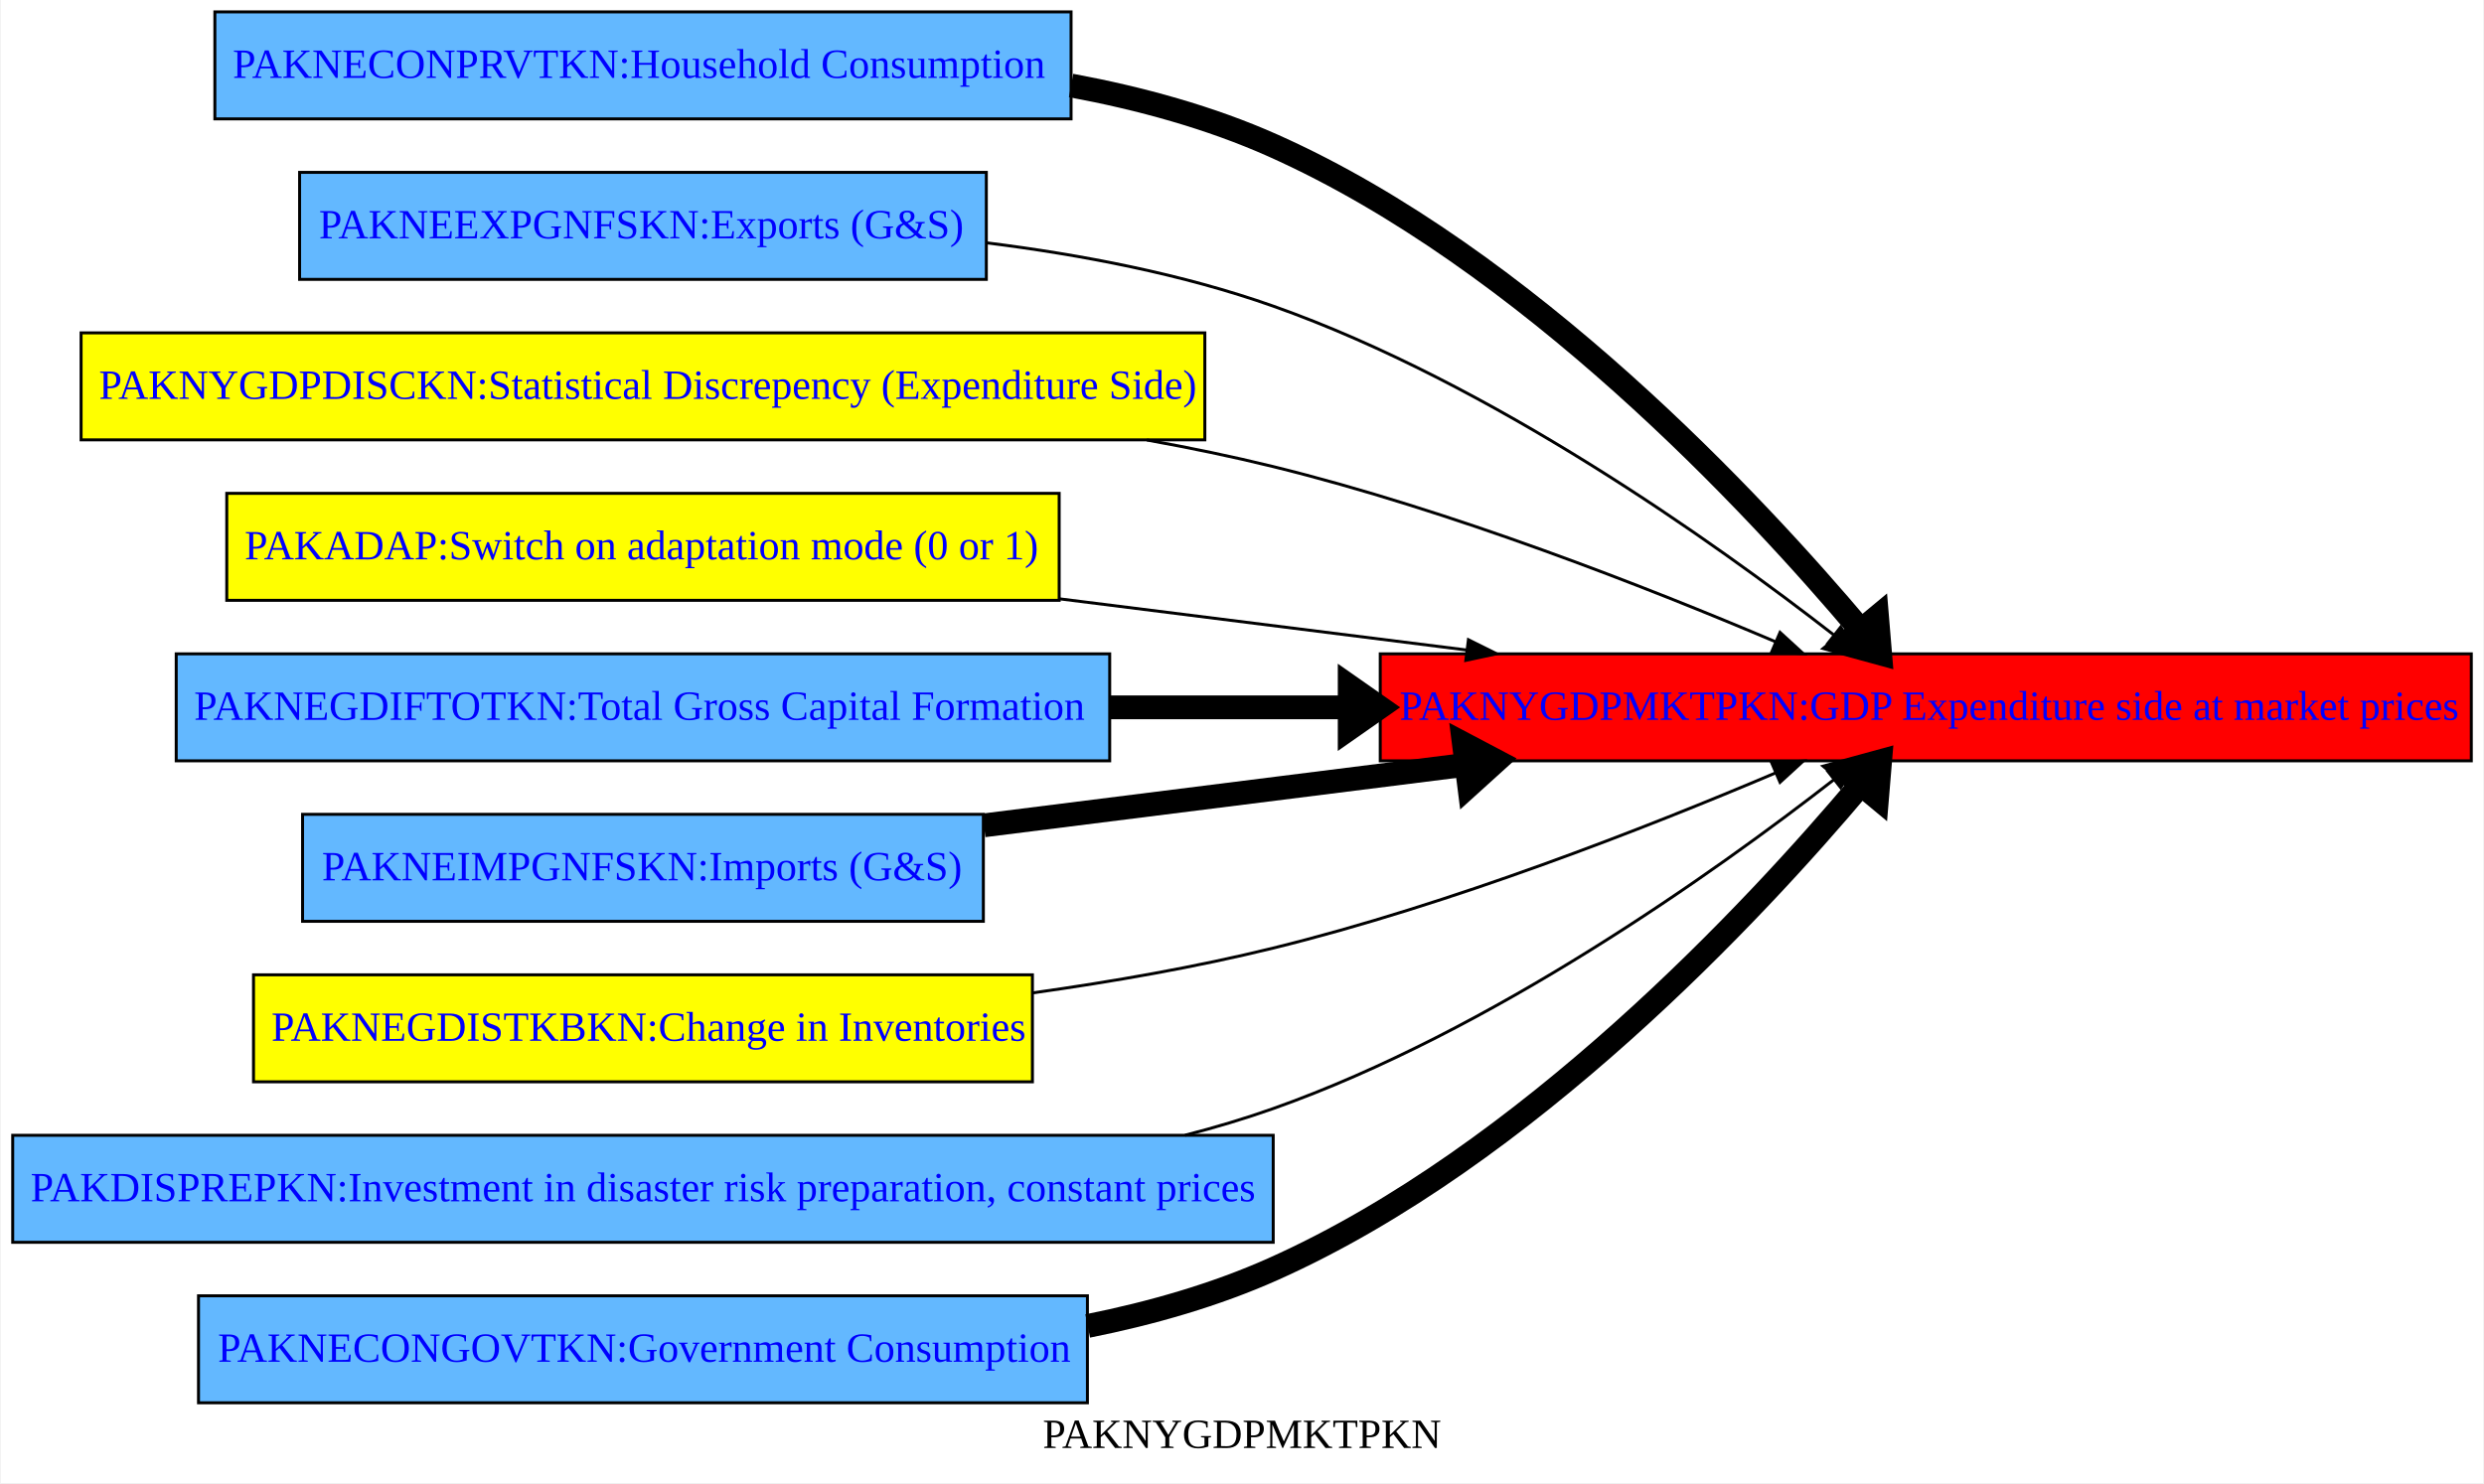
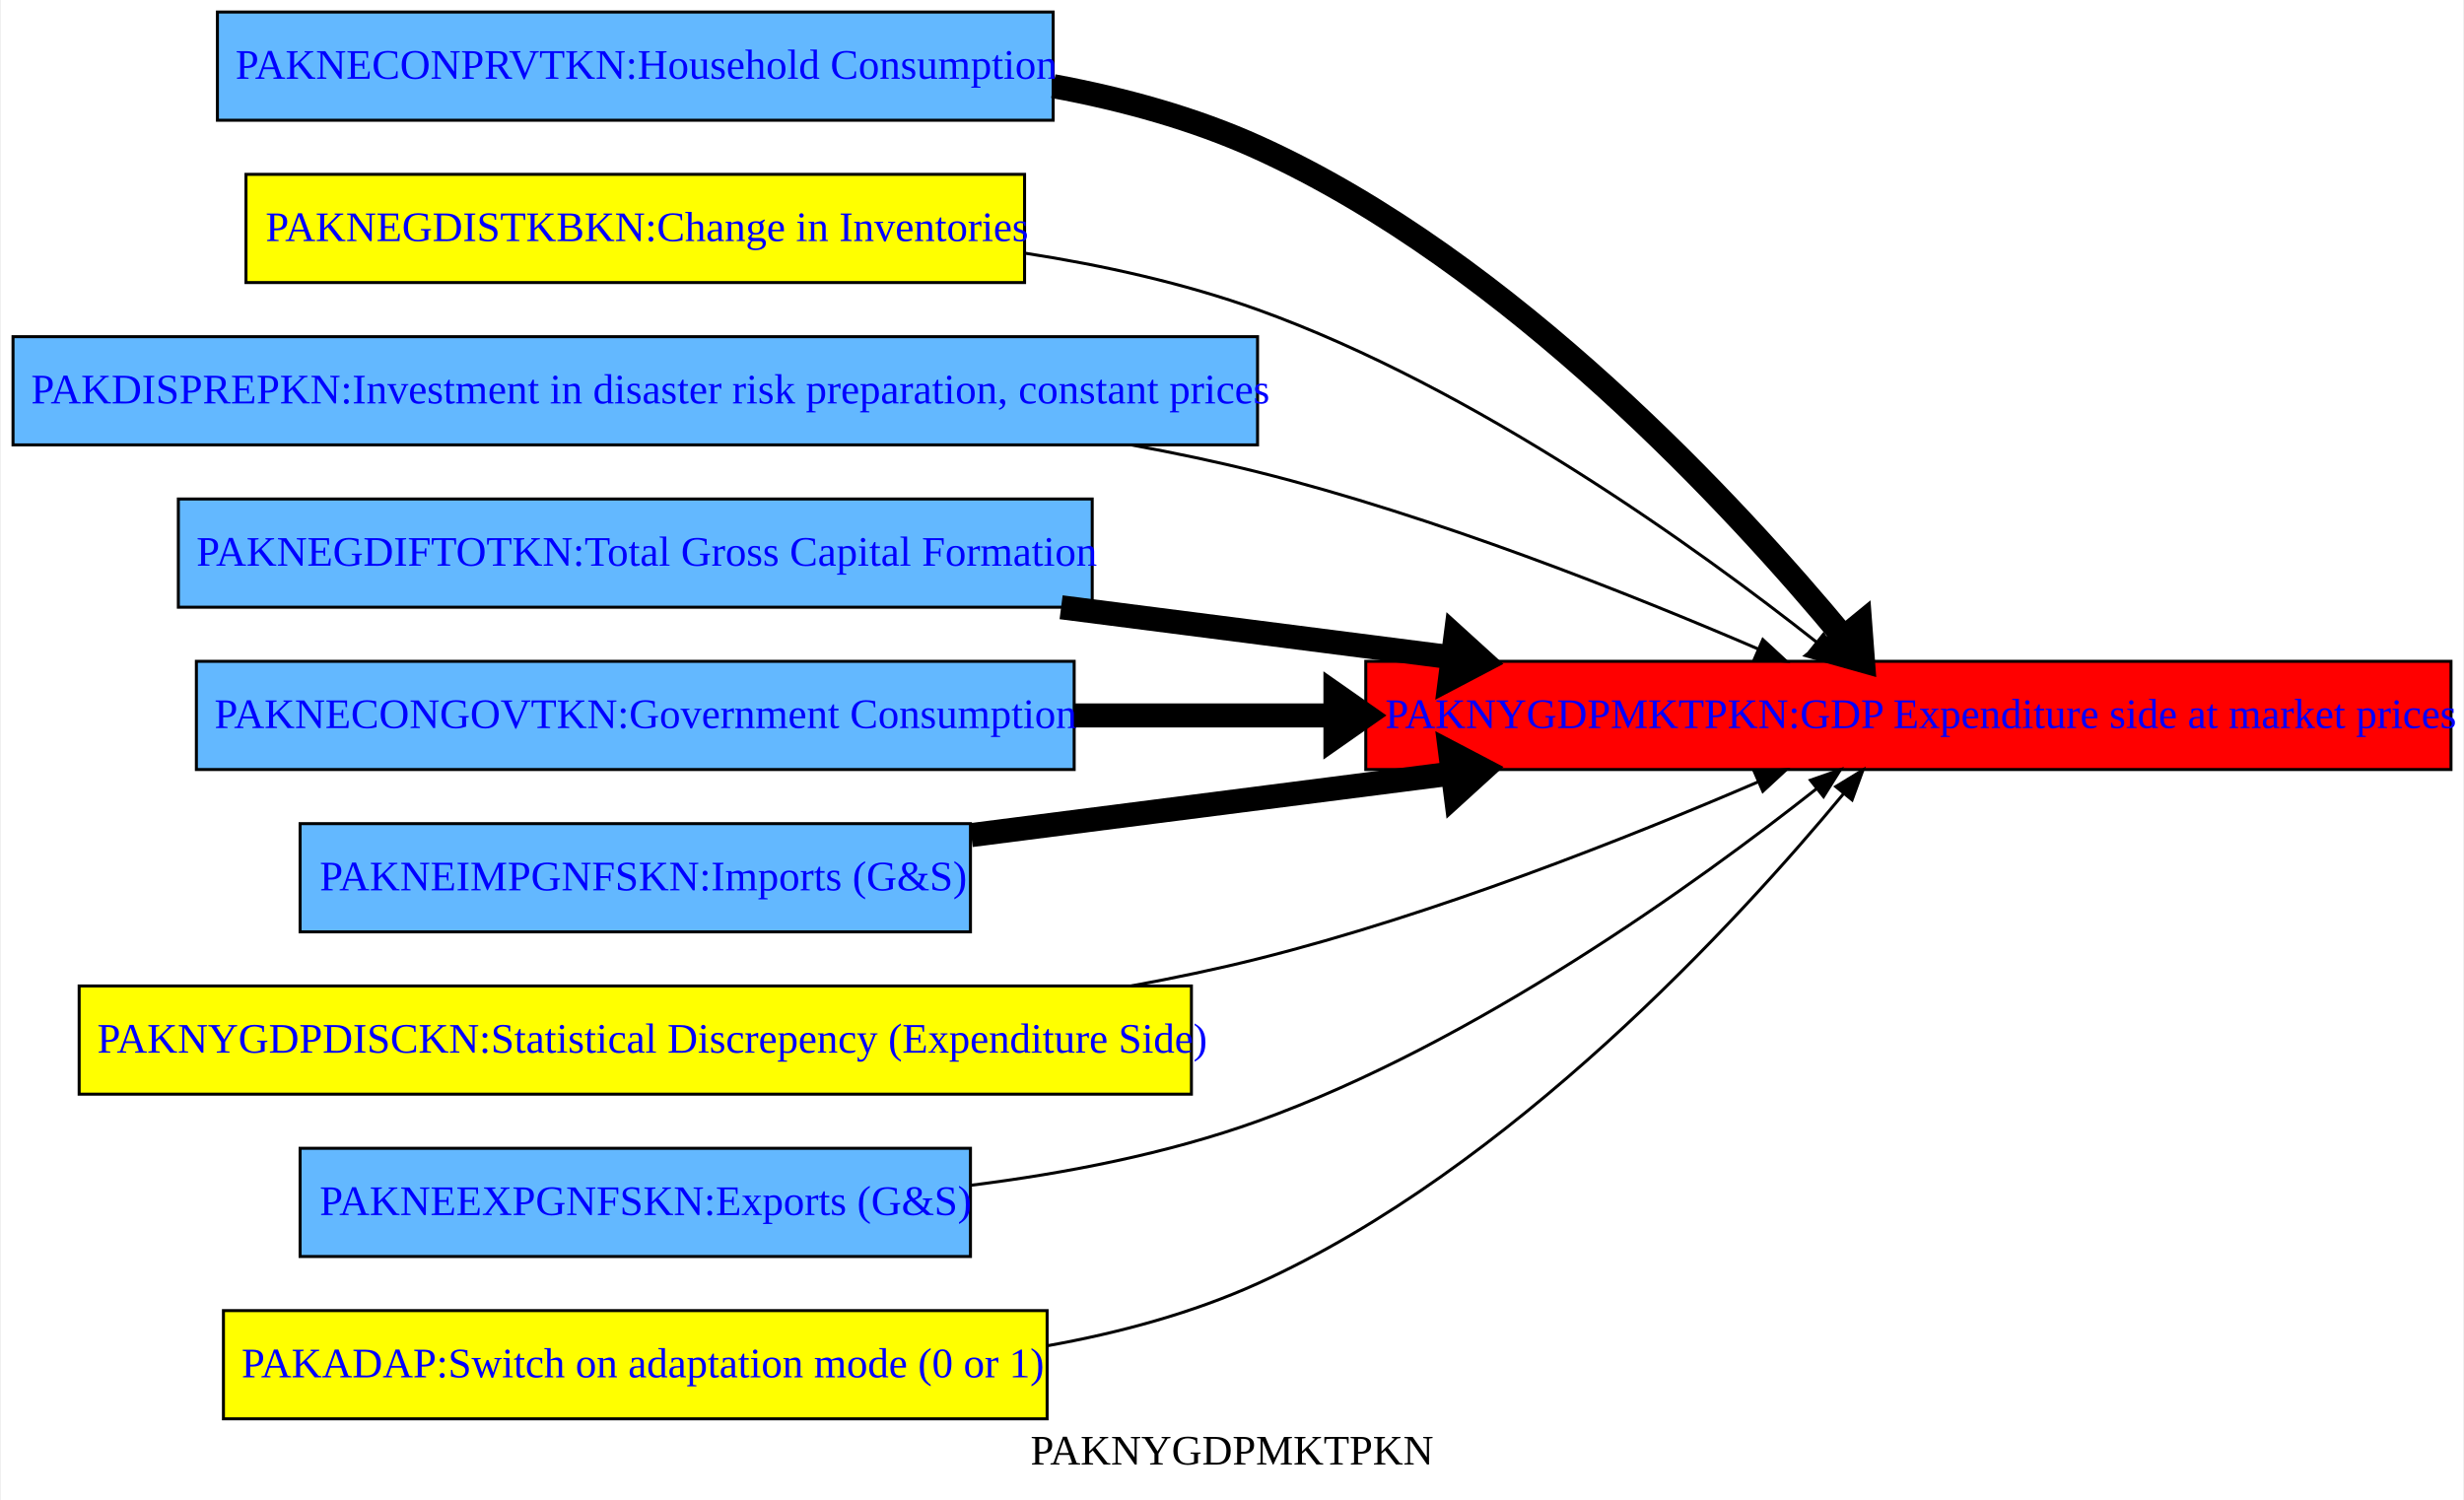
- <svg xmlns="http://www.w3.org/2000/svg" xmlns:xlink="http://www.w3.org/1999/xlink" width="432pt" height="258pt" viewBox="0.00 0.00 432.00 258.17">
-   <g id="graph0" class="graph" transform="scale(0.517365 0.517365) rotate(0) translate(4 495)">
-     <polygon fill="white" stroke="none" points="-4,4 -4,-495 831,-495 831,4 -4,4" />
-     <text text-anchor="middle" x="413.5" y="-7.8" font-family="Times New Roman,serif" font-size="14.00">PAKNYGDPMKTPKN</text>
+ <svg xmlns="http://www.w3.org/2000/svg" xmlns:xlink="http://www.w3.org/1999/xlink" width="432pt" height="263pt" viewBox="0.00 0.00 432.00 263.21">
+   <g id="graph0" class="graph" transform="scale(0.527473 0.527473) rotate(0) translate(4 495)">
+     <polygon fill="white" stroke="transparent" points="-4,4 -4,-495 815,-495 815,4 -4,4" />
+     <text text-anchor="middle" x="405.5" y="-7.8" font-family="Times New Roman,serif" font-size="14.00">PAKNYGDPMKTPKN</text>
    <g id="node1" class="node">
      <g id="a_node1">
        <a xlink:title="Household Consumption FRML &lt;Z,EXO&gt; PAKNECONPRVTKN = (PAKNECONPRVTKN(-1)*EXP(-PAKNECONPRVTKN_A+ (-0.2*(LOG(PAKNECONPRVTKN(-1))-LOG((PAKNYYWBTOTLCN(-1)*(1-PAKGGREVDRCTXN(-1)/100))/PAKNECONPRVTXN(-1)))+1*((LOG((PAKNYYWBTOTLCN*(1-PAKGGREVDRCTXN/100))/PAKNECONPRVTXN))-(LOG((PAKNYYWBTOTLCN(-1)*(1-PAKGGREVDRCTXN(-1)/100))/PAKNECONPRVTXN(-1))))+0.0303228629698929+0.0163839011059956*DURING_2010-0.3*(PAKFMLBLPOLYXN/100-((LOG(PAKNECONPRVTXN))-(LOG(PAKNECONPRVTXN(-1)))))) )) * (1-PAKNECONPRVTKN_D)+ PAKNECONPRVTKN_X*PAKNECONPRVTKN_D  $">
-           <polygon fill="#63b8ff" stroke="black" points="356,-491 68,-491 68,-455 356,-455 356,-491" />
+           <polygon fill="#63b8ff" stroke="black" points="346,-491 68,-491 68,-455 346,-455 346,-491" />
          <text text-anchor="start" x="74" y="-468.8" font-family="Times New Roman,serif" font-size="14.00" fill="blue">PAKNECONPRVTKN:Household Consumption</text>
        </a>
      </g>
    </g>
-     <g id="node6" class="node">
-       <g id="a_node6">
+     <g id="node5" class="node">
+       <g id="a_node5">
        <a xlink:title="GDP Expenditure side at market prices FRML  &lt;&gt; PAKNYGDPMKTPKN = PAKNECONPRVTKN+PAKNECONGOVTKN+PAKNEGDIFTOTKN+PAKNEGDISTKBKN+PAKNEEXPGNFSKN-PAKNEIMPGNFSKN+PAKNYGDPDISCKN+PAKADAP*PAKDISPREPKN $">
-           <polygon fill="red" stroke="black" points="827,-275 460,-275 460,-239 827,-239 827,-275" />
-           <text text-anchor="start" x="466.5" y="-252.8" font-family="Times New Roman,serif" font-size="14.00" fill="blue">PAKNYGDPMKTPKN:GDP Expenditure side at market prices</text>
+           <polygon fill="red" stroke="black" points="811,-275 450,-275 450,-239 811,-239 811,-275" />
+           <text text-anchor="start" x="456.5" y="-252.8" font-family="Times New Roman,serif" font-size="14.00" fill="blue">PAKNYGDPMKTPKN:GDP Expenditure side at market prices</text>
        </a>
      </g>
    </g>
    <g id="edge1" class="edge">
      <g id="a_edge1">
        <a xlink:href="bogus" xlink:title=" PAKNECONPRVTKN -&gt; PAKNYGDPMKTPKN Min. att. -1557%  max: 290%">
-           <path fill="none" stroke="black" stroke-width="8" d="M356.012,-466.233C379.379,-461.895 402.842,-455.454 424,-446 509.218,-407.923 586.002,-325.332 621.583,-283.065" />
-           <polygon fill="black" stroke="black" stroke-width="8" points="627.132,-287.339 628.14,-275.175 616.365,-278.392 627.132,-287.339" />
+           <path fill="none" stroke="black" stroke-width="8" d="M346.05,-466.34C369.4,-462.02 392.89,-455.56 414,-446 498.36,-407.8 573.95,-325.27 608.94,-283.04" />
+           <polygon fill="black" stroke="black" stroke-width="8" points="614.48,-287.33 615.39,-275.16 603.64,-278.46 614.48,-287.33" />
        </a>
      </g>
    </g>
    <g id="node2" class="node">
      <g id="a_node2">
-         <a xlink:title="Exports (G&amp;S) FRML &lt;Z,EXO&gt; PAKNEEXPGNFSKN = (PAKNEEXPGNFSKN(-1)*EXP(-PAKNEEXPGNFSKN_A+ (-0.35*(LOG(PAKNEEXPGNFSKN(-1))-LOG(PAKXMKT(-1))-0.6*LOG(PAKNEEXPGNFSXN(-1)/(PAKNYGDPFCSTXN(-1))))+1*((LOG(PAKXMKT))-(LOG(PAKXMKT(-1))))+0.3*((LOG(PAKNEEXPGNFSXN/(PAKNYGDPFCSTXN)))-(LOG(PAKNEEXPGNFSXN(-1)/(PAKNYGDPFCSTXN(-1)))))+4.38465374402991-0.237469889780178*DURING_1999-0.230689812873392*DURING_1998+0.320967524344658*DURING_1991+0.250252413901575*DURING_1986) )) * (1-PAKNEEXPGNFSKN_D)+ PAKNEEXPGNFSKN_X*PAKNEEXPGNFSKN_D  $">
-           <polygon fill="#63b8ff" stroke="black" points="327.5,-437 96.5,-437 96.5,-401 327.5,-401 327.5,-437" />
-           <text text-anchor="start" x="103" y="-414.8" font-family="Times New Roman,serif" font-size="14.00" fill="blue">PAKNEEXPGNFSKN:Exports (G&amp;S)</text>
+         <a xlink:title="Change in Inventories Exogen">
+           <polygon fill="yellow" stroke="black" points="336.5,-437 77.5,-437 77.5,-401 336.5,-401 336.5,-437" />
+           <text text-anchor="start" x="84" y="-414.8" font-family="Times New Roman,serif" font-size="14.00" fill="blue">PAKNEGDISTKBKN:Change in Inventories</text>
        </a>
      </g>
    </g>
-     <g id="edge9" class="edge">
-       <g id="a_edge9">
-         <a xlink:href="bogus" xlink:title=" PAKNEEXPGNFSKN -&gt; PAKNYGDPMKTPKN Min. att. -10%  max: 0%">
-           <path fill="none" stroke="black" d="M327.585,-413.293C359.447,-409.317 393.626,-402.756 424,-392 497.381,-366.013 572.294,-312.686 612.522,-281.394" />
-           <polygon fill="black" stroke="black" points="614.869,-284.001 620.567,-275.069 610.542,-278.498 614.869,-284.001" />
+     <g id="edge7" class="edge">
+       <g id="a_edge7">
+         <a xlink:href="bogus" xlink:title=" PAKNEGDISTKBKN -&gt; PAKNYGDPMKTPKN Min. att. -0%  max: 0%">
+           <path fill="none" stroke="black" d="M336.68,-410.77C362.76,-406.72 389.64,-400.75 414,-392 486.53,-365.93 560.36,-312.64 599.98,-281.37" />
+           <polygon fill="black" stroke="black" points="602.27,-284.02 607.91,-275.05 597.91,-278.55 602.27,-284.02" />
        </a>
      </g>
    </g>
    <g id="node3" class="node">
      <g id="a_node3">
-         <a xlink:title="Statistical Discrepency (Expenditure Side) Exogen">
-           <polygon fill="yellow" stroke="black" points="401,-383 23,-383 23,-347 401,-347 401,-383" />
-           <text text-anchor="start" x="29" y="-360.8" font-family="Times New Roman,serif" font-size="14.00" fill="blue">PAKNYGDPDISCKN:Statistical Discrepency (Expenditure Side)</text>
+         <a xlink:title="Investment in disaster risk preparation, constant prices FRML  &lt;&gt; PAKDISPREPKN = PAKDISPREPCN/PAKNYGDPMKTPXN $">
+           <polygon fill="#63b8ff" stroke="black" points="414,-383 0,-383 0,-347 414,-347 414,-383" />
+           <text text-anchor="start" x="6" y="-360.8" font-family="Times New Roman,serif" font-size="14.00" fill="blue">PAKDISPREPKN:Investment in disaster risk preparation, constant prices</text>
        </a>
      </g>
    </g>
    <g id="edge6" class="edge">
      <g id="a_edge6">
-         <a xlink:href="bogus" xlink:title=" PAKNYGDPDISCKN -&gt; PAKNYGDPMKTPKN Min. att. -0%  max: 0%">
-           <path fill="none" stroke="black" d="M381.503,-346.95C395.954,-344.341 410.283,-341.373 424,-338 483.659,-323.329 549.425,-297.561 593.06,-279.024" />
-           <polygon fill="black" stroke="black" points="594.482,-282.222 602.296,-275.068 591.726,-275.788 594.482,-282.222" />
+         <a xlink:href="bogus" xlink:title=" PAKDISPREPKN -&gt; PAKNYGDPMKTPKN Min. att. -0%  max: 0%">
+           <path fill="none" stroke="black" d="M371.97,-346.99C386.27,-344.37 400.44,-341.39 414,-338 472.76,-323.31 537.47,-297.63 580.49,-279.12" />
+           <polygon fill="black" stroke="black" points="582.09,-282.24 589.87,-275.05 579.3,-275.82 582.09,-282.24" />
        </a>
      </g>
    </g>
    <g id="node4" class="node">
      <g id="a_node4">
-         <a xlink:title="Switch on adaptation mode (0 or 1) Exogen">
-           <polygon fill="yellow" stroke="black" points="352,-329 72,-329 72,-293 352,-293 352,-329" />
-           <text text-anchor="start" x="78" y="-306.8" font-family="Times New Roman,serif" font-size="14.00" fill="blue">PAKADAP:Switch on adaptation mode (0 or 1)</text>
+         <a xlink:title="Total Gross Capital Formation FRML  &lt;&gt; PAKNEGDIFTOTKN = PAKNEGDIFGOVKN+PAKNEGDIFPRVKN $">
+           <polygon fill="#63b8ff" stroke="black" points="359,-329 55,-329 55,-293 359,-293 359,-329" />
+           <text text-anchor="start" x="61" y="-306.8" font-family="Times New Roman,serif" font-size="14.00" fill="blue">PAKNEGDIFTOTKN:Total Gross Capital Formation</text>
+         </a>
+       </g>
+     </g>
+     <g id="edge2" class="edge">
+       <g id="a_edge2">
+         <a xlink:href="bogus" xlink:title=" PAKNEGDIFTOTKN -&gt; PAKNYGDPMKTPKN Min. att. -36%  max: 366%">
+           <path fill="none" stroke="black" stroke-width="8" d="M348.65,-292.98C390.42,-287.63 436.35,-281.75 478.74,-276.31" />
+           <polygon fill="black" stroke="black" stroke-width="8" points="479.84,-283.23 488.87,-275.02 478.06,-269.34 479.84,-283.23" />
+         </a>
+       </g>
+     </g>
+     <g id="node6" class="node">
+       <g id="a_node6">
+         <a xlink:title="Government Consumption FRML  &lt;&gt; PAKNECONGOVTKN = PAKNECONGOVTCN/PAKNECONGOVTXN $">
+           <polygon fill="#63b8ff" stroke="black" points="353,-275 61,-275 61,-239 353,-239 353,-275" />
+           <text text-anchor="start" x="67" y="-252.8" font-family="Times New Roman,serif" font-size="14.00" fill="blue">PAKNECONGOVTKN:Government Consumption</text>
        </a>
      </g>
    </g>
    <g id="edge5" class="edge">
      <g id="a_edge5">
-         <a xlink:href="bogus" xlink:title=" PAKADAP -&gt; PAKNYGDPMKTPKN Min. att. -0%  max: 0%">
-           <path fill="none" stroke="black" d="M352.15,-293.505C395.885,-288.006 444.416,-281.905 489.082,-276.289" />
-           <polygon fill="black" stroke="black" points="489.662,-279.744 499.147,-275.023 488.788,-272.798 489.662,-279.744" />
-         </a>
-       </g>
-     </g>
-     <g id="node5" class="node">
-       <g id="a_node5">
-         <a xlink:title="Total Gross Capital Formation FRML  &lt;&gt; PAKNEGDIFTOTKN = PAKNEGDIFGOVKN+PAKNEGDIFPRVKN $">
-           <polygon fill="#63b8ff" stroke="black" points="369,-275 55,-275 55,-239 369,-239 369,-275" />
-           <text text-anchor="start" x="61" y="-252.8" font-family="Times New Roman,serif" font-size="14.00" fill="blue">PAKNEGDIFTOTKN:Total Gross Capital Formation</text>
-         </a>
-       </g>
-     </g>
-     <g id="edge7" class="edge">
-       <g id="a_edge7">
-         <a xlink:href="bogus" xlink:title=" PAKNEGDIFTOTKN -&gt; PAKNYGDPMKTPKN Min. att. -36%  max: 366%">
-           <path fill="none" stroke="black" stroke-width="8" d="M369.274,-257C395.328,-257 422.624,-257 449.464,-257" />
-           <polygon fill="black" stroke="black" stroke-width="8" points="449.725,-264 459.724,-257 449.724,-250 449.725,-264" />
+         <a xlink:href="bogus" xlink:title=" PAKNECONGOVTKN -&gt; PAKNYGDPMKTPKN Min. att. -108%  max: 835%">
+           <path fill="none" stroke="black" stroke-width="8" d="M353.06,-257C380.96,-257 410.57,-257 439.65,-257" />
+           <polygon fill="black" stroke="black" stroke-width="8" points="439.91,-264 449.91,-257 439.91,-250 439.91,-264" />
        </a>
      </g>
    </g>
    <g id="node7" class="node">
      <g id="a_node7">
        <a xlink:title="Imports (G&amp;S) FRML &lt;Z,EXO&gt; PAKNEIMPGNFSKN = (PAKNEIMPGNFSKN(-1)*EXP(-PAKNEIMPGNFSKN_A+ (-0.324143718656754*(LOG(PAKNEIMPGNFSKN(-1))-LOG(PAKNEGDETTOTKN(-1))+0.8*LOG(PAKNEIMPGNFSXN(-1)/PAKNYGDPFCSTXN(-1)))-0.583459272245018+1*((LOG(PAKNEGDETTOTKN))-(LOG(PAKNEGDETTOTKN(-1))))-0.0921874580409631*((LOG(PAKNEIMPGNFSXN/PAKNYGDPFCSTXN))-(LOG(PAKNEIMPGNFSXN(-1)/PAKNYGDPFCSTXN(-1))))-0.0361746331863615*DURING_2012) )) * (1-PAKNEIMPGNFSKN_D)+ PAKNEIMPGNFSKN_X*PAKNEIMPGNFSKN_D  $">
-           <polygon fill="#63b8ff" stroke="black" points="326.5,-221 97.5,-221 97.5,-185 326.5,-185 326.5,-221" />
-           <text text-anchor="start" x="104" y="-198.8" font-family="Times New Roman,serif" font-size="14.00" fill="blue">PAKNEIMPGNFSKN:Imports (G&amp;S)</text>
+           <polygon fill="#63b8ff" stroke="black" points="318.5,-221 95.5,-221 95.5,-185 318.5,-185 318.5,-221" />
+           <text text-anchor="start" x="102" y="-198.8" font-family="Times New Roman,serif" font-size="14.00" fill="blue">PAKNEIMPGNFSKN:Imports (G&amp;S)</text>
+         </a>
+       </g>
+     </g>
+     <g id="edge9" class="edge">
+       <g id="a_edge9">
+         <a xlink:href="bogus" xlink:title=" PAKNEIMPGNFSKN -&gt; PAKNYGDPMKTPKN Min. att. -46%  max: 456%">
+           <path fill="none" stroke="black" stroke-width="8" d="M318.74,-217.19C367.67,-223.46 425.95,-230.92 478.75,-237.69" />
+           <polygon fill="black" stroke="black" stroke-width="8" points="478.08,-244.66 488.89,-238.99 479.86,-230.77 478.08,-244.66" />
+         </a>
+       </g>
+     </g>
+     <g id="node8" class="node">
+       <g id="a_node8">
+         <a xlink:title="Statistical Discrepency (Expenditure Side) Exogen">
+           <polygon fill="yellow" stroke="black" points="392,-167 22,-167 22,-131 392,-131 392,-167" />
+           <text text-anchor="start" x="28" y="-144.8" font-family="Times New Roman,serif" font-size="14.00" fill="blue">PAKNYGDPDISCKN:Statistical Discrepency (Expenditure Side)</text>
        </a>
      </g>
    </g>
    <g id="edge4" class="edge">
      <g id="a_edge4">
-         <a xlink:href="bogus" xlink:title=" PAKNEIMPGNFSKN -&gt; PAKNYGDPMKTPKN Min. att. -46%  max: 456%">
-           <path fill="none" stroke="black" stroke-width="8" d="M326.689,-217.294C376.406,-223.545 435.485,-230.972 489.02,-237.703" />
-           <polygon fill="black" stroke="black" stroke-width="8" points="488.153,-244.649 498.948,-238.952 489.899,-230.759 488.153,-244.649" />
+         <a xlink:href="bogus" xlink:title=" PAKNYGDPDISCKN -&gt; PAKNYGDPMKTPKN Min. att. -0%  max: 0%">
+           <path fill="none" stroke="black" d="M371.97,-167.01C386.27,-169.63 400.44,-172.61 414,-176 472.76,-190.69 537.47,-216.37 580.49,-234.88" />
+           <polygon fill="black" stroke="black" points="579.3,-238.18 589.87,-238.95 582.09,-231.76 579.3,-238.18" />
        </a>
      </g>
    </g>
-     <g id="node8" class="node">
-       <g id="a_node8">
-         <a xlink:title="Change in Inventories Exogen">
-           <polygon fill="yellow" stroke="black" points="343,-167 81,-167 81,-131 343,-131 343,-167" />
-           <text text-anchor="start" x="87" y="-144.8" font-family="Times New Roman,serif" font-size="14.00" fill="blue">PAKNEGDISTKBKN:Change in Inventories</text>
+     <g id="node9" class="node">
+       <g id="a_node9">
+         <a xlink:title="Exports (G&amp;S) FRML &lt;Z,EXO&gt; PAKNEEXPGNFSKN = (PAKNEEXPGNFSKN(-1)*EXP(-PAKNEEXPGNFSKN_A+ (-0.35*(LOG(PAKNEEXPGNFSKN(-1))-LOG(PAKXMKT(-1))-0.6*LOG(PAKNEEXPGNFSXN(-1)/(PAKNYGDPFCSTXN(-1))))+1*((LOG(PAKXMKT))-(LOG(PAKXMKT(-1))))+0.3*((LOG(PAKNEEXPGNFSXN/(PAKNYGDPFCSTXN)))-(LOG(PAKNEEXPGNFSXN(-1)/(PAKNYGDPFCSTXN(-1)))))+4.38465374402991-0.237469889780178*DURING_1999-0.230689812873392*DURING_1998+0.320967524344658*DURING_1991+0.250252413901575*DURING_1986) )) * (1-PAKNEEXPGNFSKN_D)+ PAKNEEXPGNFSKN_X*PAKNEEXPGNFSKN_D  $">
+           <polygon fill="#63b8ff" stroke="black" points="318.5,-113 95.5,-113 95.5,-77 318.5,-77 318.5,-113" />
+           <text text-anchor="start" x="102" y="-90.8" font-family="Times New Roman,serif" font-size="14.00" fill="blue">PAKNEEXPGNFSKN:Exports (G&amp;S)</text>
        </a>
      </g>
    </g>
    <g id="edge8" class="edge">
      <g id="a_edge8">
-         <a xlink:href="bogus" xlink:title=" PAKNEGDISTKBKN -&gt; PAKNYGDPMKTPKN Min. att. -0%  max: 0%">
-           <path fill="none" stroke="black" d="M343.02,-160.914C369.998,-164.702 398.09,-169.628 424,-176 483.659,-190.671 549.425,-216.439 593.06,-234.976" />
-           <polygon fill="black" stroke="black" points="591.726,-238.212 602.296,-238.932 594.482,-231.778 591.726,-238.212" />
-         </a>
-       </g>
-     </g>
-     <g id="node9" class="node">
-       <g id="a_node9">
-         <a xlink:title="Investment in disaster risk preparation, constant prices FRML  &lt;&gt; PAKDISPREPKN = PAKDISPREPCN/PAKNYGDPMKTPXN $">
-           <polygon fill="#63b8ff" stroke="black" points="424,-113 0,-113 0,-77 424,-77 424,-113" />
-           <text text-anchor="start" x="6" y="-90.8" font-family="Times New Roman,serif" font-size="14.00" fill="blue">PAKDISPREPKN:Investment in disaster risk preparation, constant prices</text>
-         </a>
-       </g>
-     </g>
-     <g id="edge2" class="edge">
-       <g id="a_edge2">
-         <a xlink:href="bogus" xlink:title=" PAKDISPREPKN -&gt; PAKNYGDPMKTPKN Min. att. -0%  max: 0%">
-           <path fill="none" stroke="black" d="M394.338,-113.029C404.475,-115.636 414.427,-118.61 424,-122 497.381,-147.987 572.294,-201.314 612.522,-232.606" />
-           <polygon fill="black" stroke="black" points="610.542,-235.502 620.567,-238.931 614.869,-229.999 610.542,-235.502" />
+         <a xlink:href="bogus" xlink:title=" PAKNEEXPGNFSKN -&gt; PAKNYGDPMKTPKN Min. att. -10%  max: 0%">
+           <path fill="none" stroke="black" d="M318.58,-100.69C350.07,-104.65 383.96,-111.2 414,-122 486.53,-148.07 560.36,-201.36 599.98,-232.63" />
+           <polygon fill="black" stroke="black" points="597.91,-235.45 607.91,-238.95 602.27,-229.98 597.91,-235.45" />
        </a>
      </g>
    </g>
    <g id="node10" class="node">
      <g id="a_node10">
-         <a xlink:title="Government Consumption FRML  &lt;&gt; PAKNECONGOVTKN = PAKNECONGOVTCN/PAKNECONGOVTXN $">
-           <polygon fill="#63b8ff" stroke="black" points="361.5,-59 62.5,-59 62.5,-23 361.5,-23 361.5,-59" />
-           <text text-anchor="start" x="69" y="-36.8" font-family="Times New Roman,serif" font-size="14.00" fill="blue">PAKNECONGOVTKN:Government Consumption</text>
+         <a xlink:title="Switch on adaptation mode (0 or 1) Exogen">
+           <polygon fill="yellow" stroke="black" points="344,-59 70,-59 70,-23 344,-23 344,-59" />
+           <text text-anchor="start" x="76" y="-36.8" font-family="Times New Roman,serif" font-size="14.00" fill="blue">PAKADAP:Switch on adaptation mode (0 or 1)</text>
        </a>
      </g>
    </g>
    <g id="edge3" class="edge">
      <g id="a_edge3">
-         <a xlink:href="bogus" xlink:title=" PAKNECONGOVTKN -&gt; PAKNYGDPMKTPKN Min. att. -108%  max: 835%">
-           <path fill="none" stroke="black" stroke-width="8" d="M361.598,-48.845C383.103,-53.151 404.528,-59.3 424,-68 509.218,-106.077 586.002,-188.668 621.583,-230.935" />
-           <polygon fill="black" stroke="black" stroke-width="8" points="616.365,-235.608 628.14,-238.825 627.132,-226.661 616.365,-235.608" />
+         <a xlink:href="bogus" xlink:title=" PAKADAP -&gt; PAKNYGDPMKTPKN Min. att. -0%  max: 0%">
+           <path fill="none" stroke="black" d="M344.15,-47.32C368.12,-51.63 392.31,-58.18 414,-68 498.36,-106.2 573.95,-188.73 608.94,-230.96" />
+           <polygon fill="black" stroke="black" points="606.35,-233.32 615.39,-238.84 611.77,-228.89 606.35,-233.32" />
        </a>
      </g>
    </g>
  </g>
</svg>
